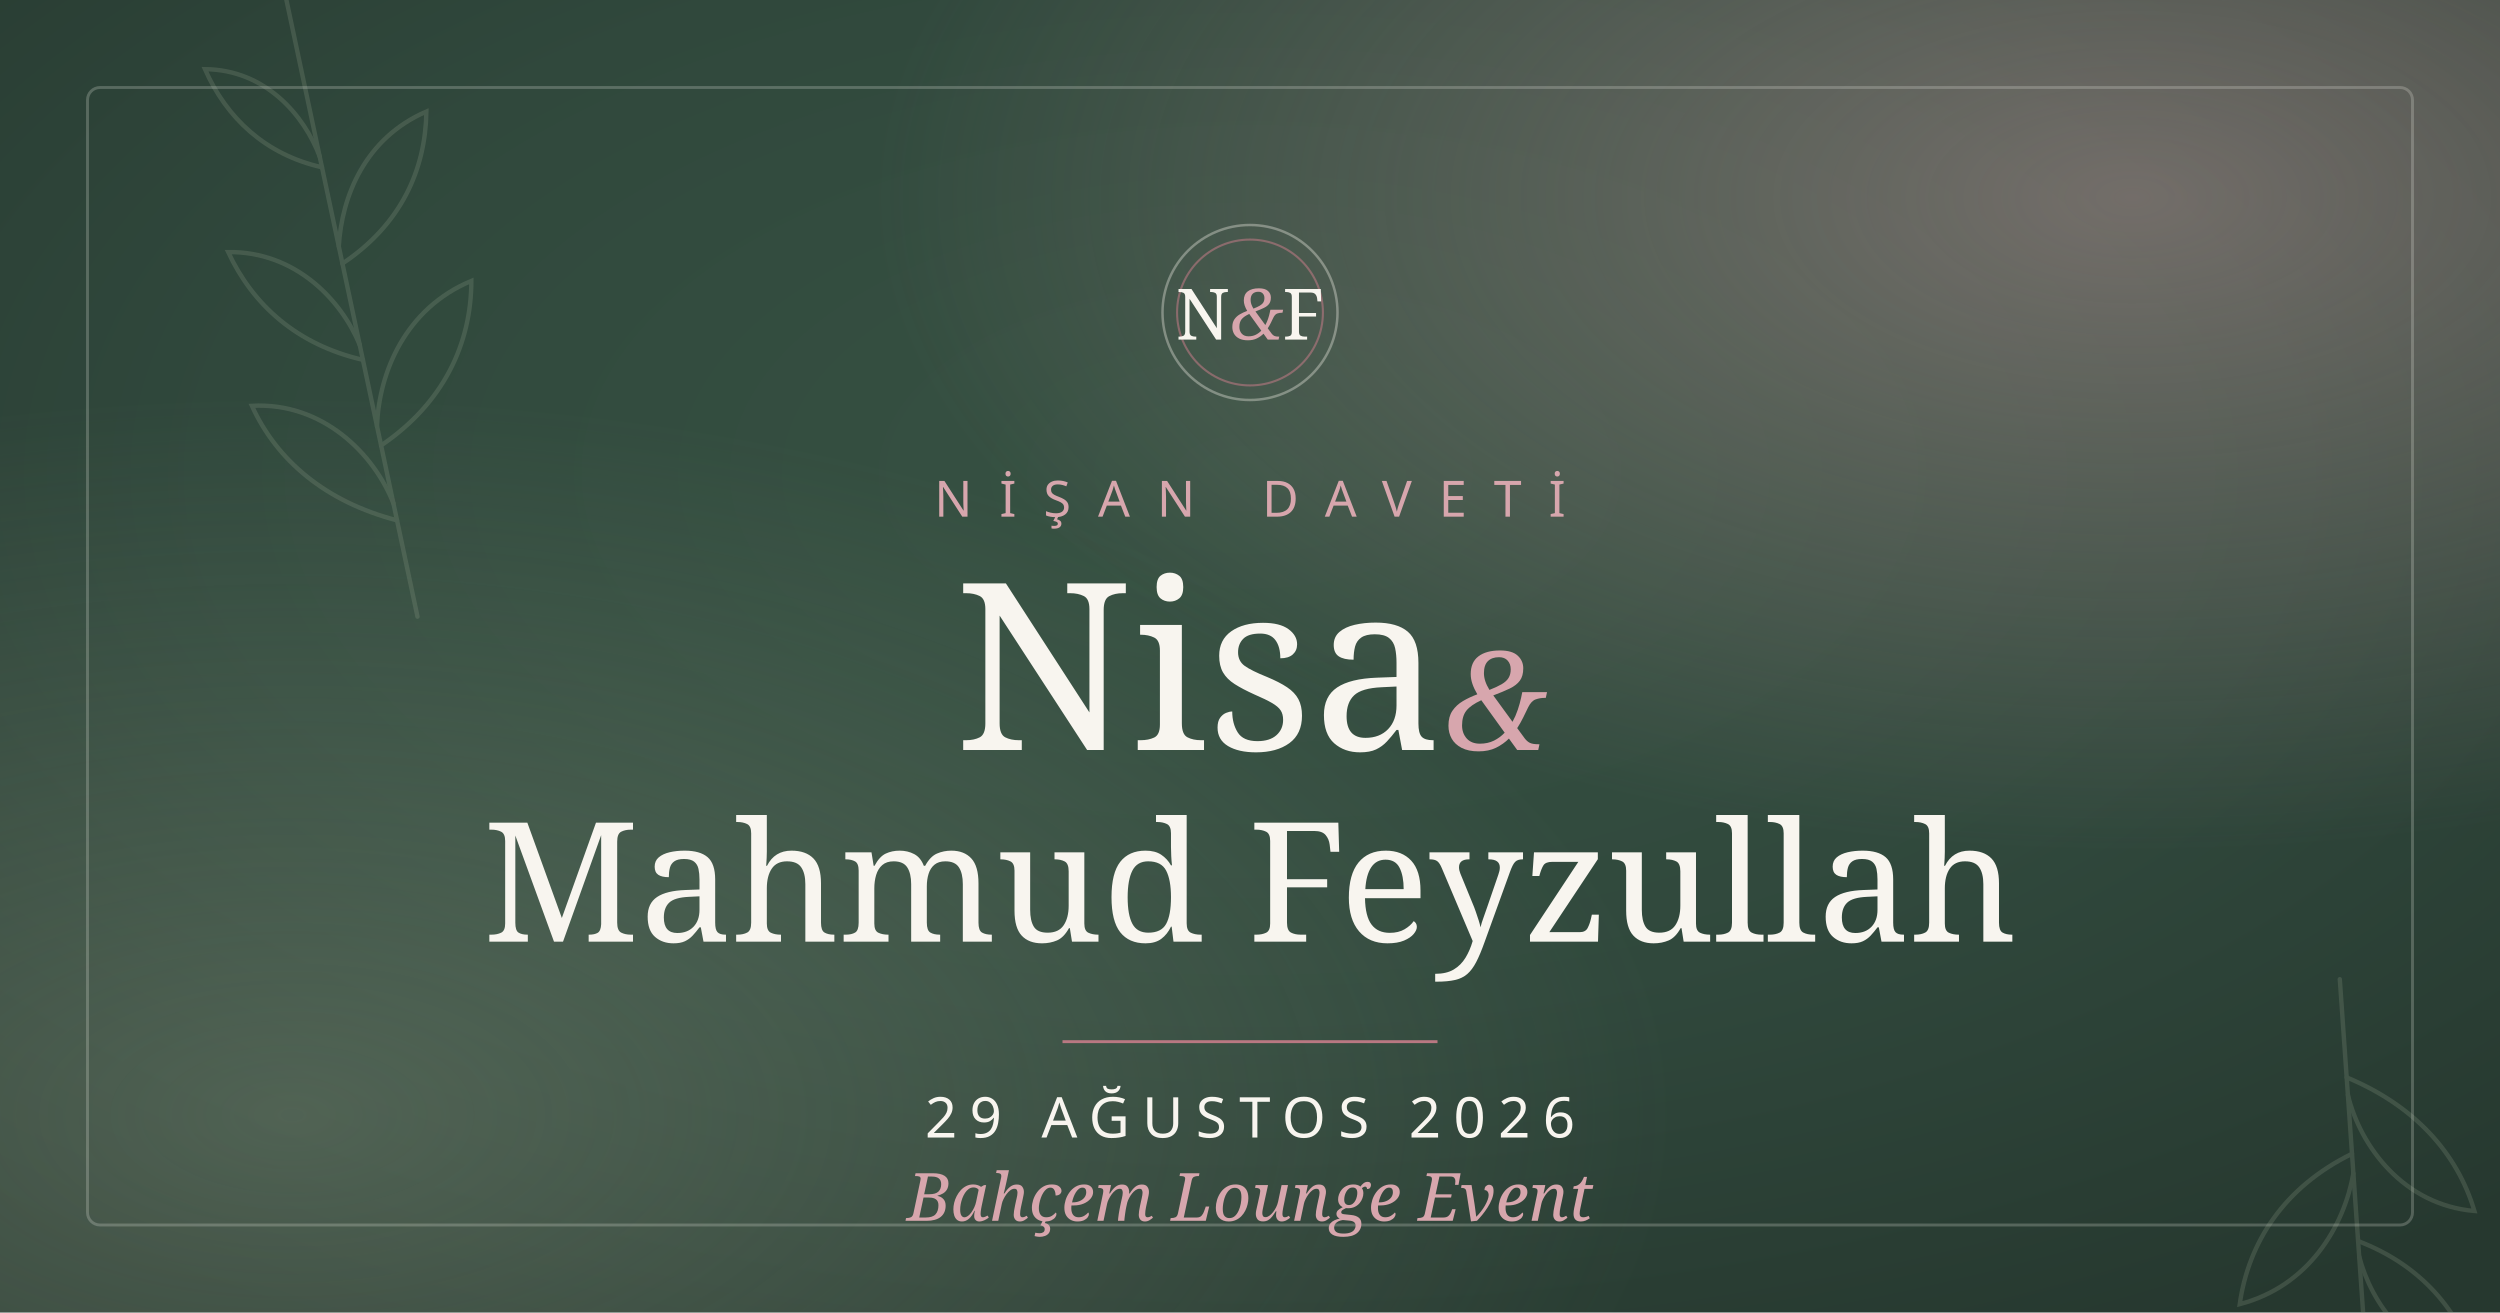
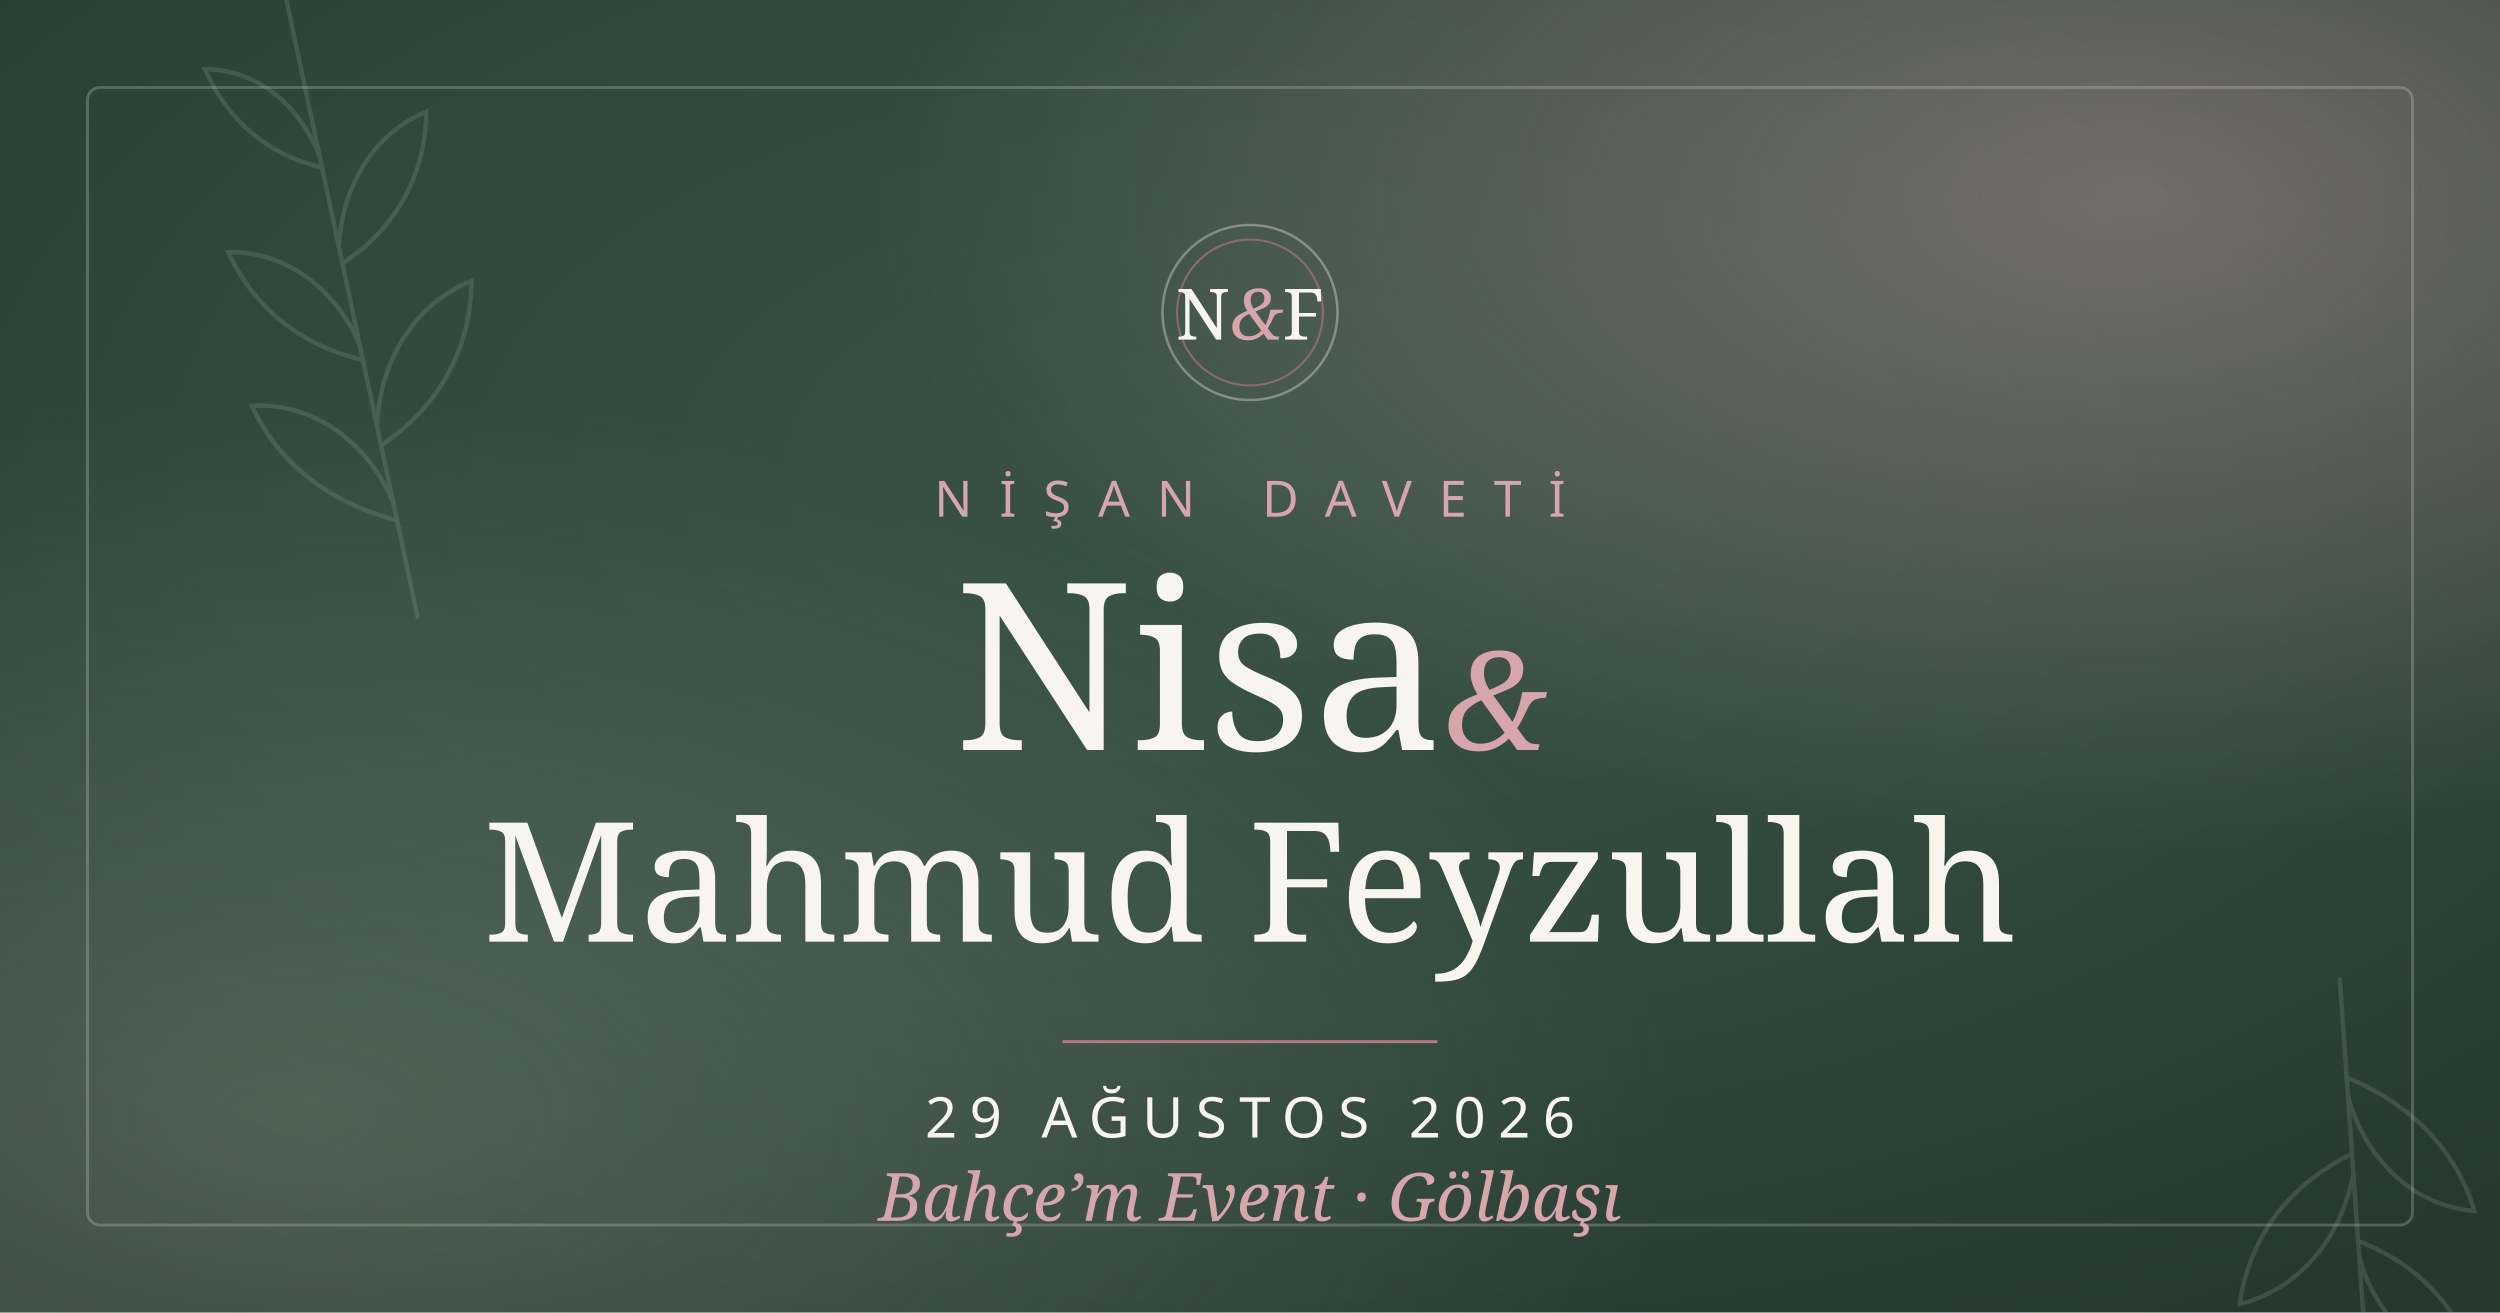
<svg xmlns="http://www.w3.org/2000/svg" viewBox="0 0 1200 630" role="img" aria-label="Nisa ve Mahmud Feyzullah nişan daveti kapak görseli">
  <defs>
    <radialGradient id="bg" cx="0.5" cy="0.36" r="0.75">
      <stop offset="0" stop-color="#375243" />
      <stop offset="0.55" stop-color="#30483C" />
      <stop offset="1" stop-color="#26382F" />
    </radialGradient>
    <radialGradient id="glowRose" cx="0.85" cy="0.15" r="0.5">
      <stop offset="0" stop-color="#D7A6AD" stop-opacity="0.4" />
      <stop offset="1" stop-color="#D7A6AD" stop-opacity="0" />
    </radialGradient>
    <radialGradient id="glowSage" cx="0.12" cy="0.85" r="0.55">
      <stop offset="0" stop-color="#98A68F" stop-opacity="0.35" />
      <stop offset="1" stop-color="#98A68F" stop-opacity="0" />
    </radialGradient>
    <g id="og-branch" stroke="#98A68F" stroke-width="2" stroke-linecap="round" fill="none">
      <path d="M100 315 C100 250 100 180 100 20" />
      <path d="M100 270 C70 255 52 232 46 205 C78 210 96 238 100 262" />
      <path d="M100 235 C132 222 150 198 156 170 C124 176 106 202 100 226" />
      <path d="M100 195 C72 182 56 160 50 134 C80 140 96 166 100 188" />
      <path d="M100 150 C130 138 146 116 152 90 C122 96 106 120 100 142" />
      <path d="M100 105 C76 94 62 74 57 50 C84 56 97 80 100 100" />
    </g>
  </defs>
  <rect width="1200" height="630" fill="url(#bg)" />
  <rect width="1200" height="630" fill="url(#glowRose)" />
  <rect width="1200" height="630" fill="url(#glowSage)" />
  <use href="#og-branch" transform="translate(60 -30) rotate(-12 100 160) scale(1.05)" opacity="0.22" />
  <use href="#og-branch" transform="translate(1040 480) rotate(176 100 160) scale(1.05)" opacity="0.22" />
  <rect x="42" y="42" width="1116" height="546" rx="6" fill="none" stroke="#F8F5EF" stroke-opacity="0.22" stroke-width="1.4" />
  <circle cx="600" cy="150" r="42" fill="none" stroke="#F8F5EF" stroke-opacity="0.35" stroke-width="1.2" />
  <circle cx="600" cy="150" r="35" fill="none" stroke="#B97882" stroke-opacity="0.6" stroke-width="1" />
  <text x="600" y="163" text-anchor="middle" font-family="Cormorant Garamond, Georgia, serif" font-size="34" letter-spacing="2" fill="#F8F5EF">N<tspan fill="#D7A6AD" font-style="italic"> &amp; </tspan>F</text>
  <text x="600" y="248" text-anchor="middle" font-family="Manrope, sans-serif" font-size="24" letter-spacing="13" fill="#D7A6AD" font-weight="500">NİŞAN DAVETİ</text>
  <text x="600" y="360" text-anchor="middle" font-family="Cormorant Garamond, Georgia, serif" font-size="112" font-weight="500" fill="#F8F5EF">Nisa<tspan fill="#D7A6AD" font-style="italic" font-size="66"> &amp; </tspan>
  </text>
  <text x="600" y="452" text-anchor="middle" font-family="Cormorant Garamond, Georgia, serif" font-size="80" font-weight="500" fill="#F8F5EF">Mahmud Feyzullah</text>
  <line x1="510" y1="500" x2="690" y2="500" stroke="#B97882" stroke-width="1.4" />
  <text x="600" y="546" text-anchor="middle" font-family="Manrope, sans-serif" font-size="27" letter-spacing="6" fill="#F8F5EF" font-weight="500">29 AĞUSTOS 2026</text>
-   <text x="600" y="586" text-anchor="middle" font-family="Cormorant Garamond, Georgia, serif" font-size="32" font-style="italic" fill="#D7A6AD">Bahçem Lounge Event</text>
+   <text x="600" y="586" text-anchor="middle" font-family="Cormorant Garamond, Georgia, serif" font-size="32" font-style="italic" fill="#D7A6AD">Bahçe’m Event · Gölbaşı</text>
</svg>
